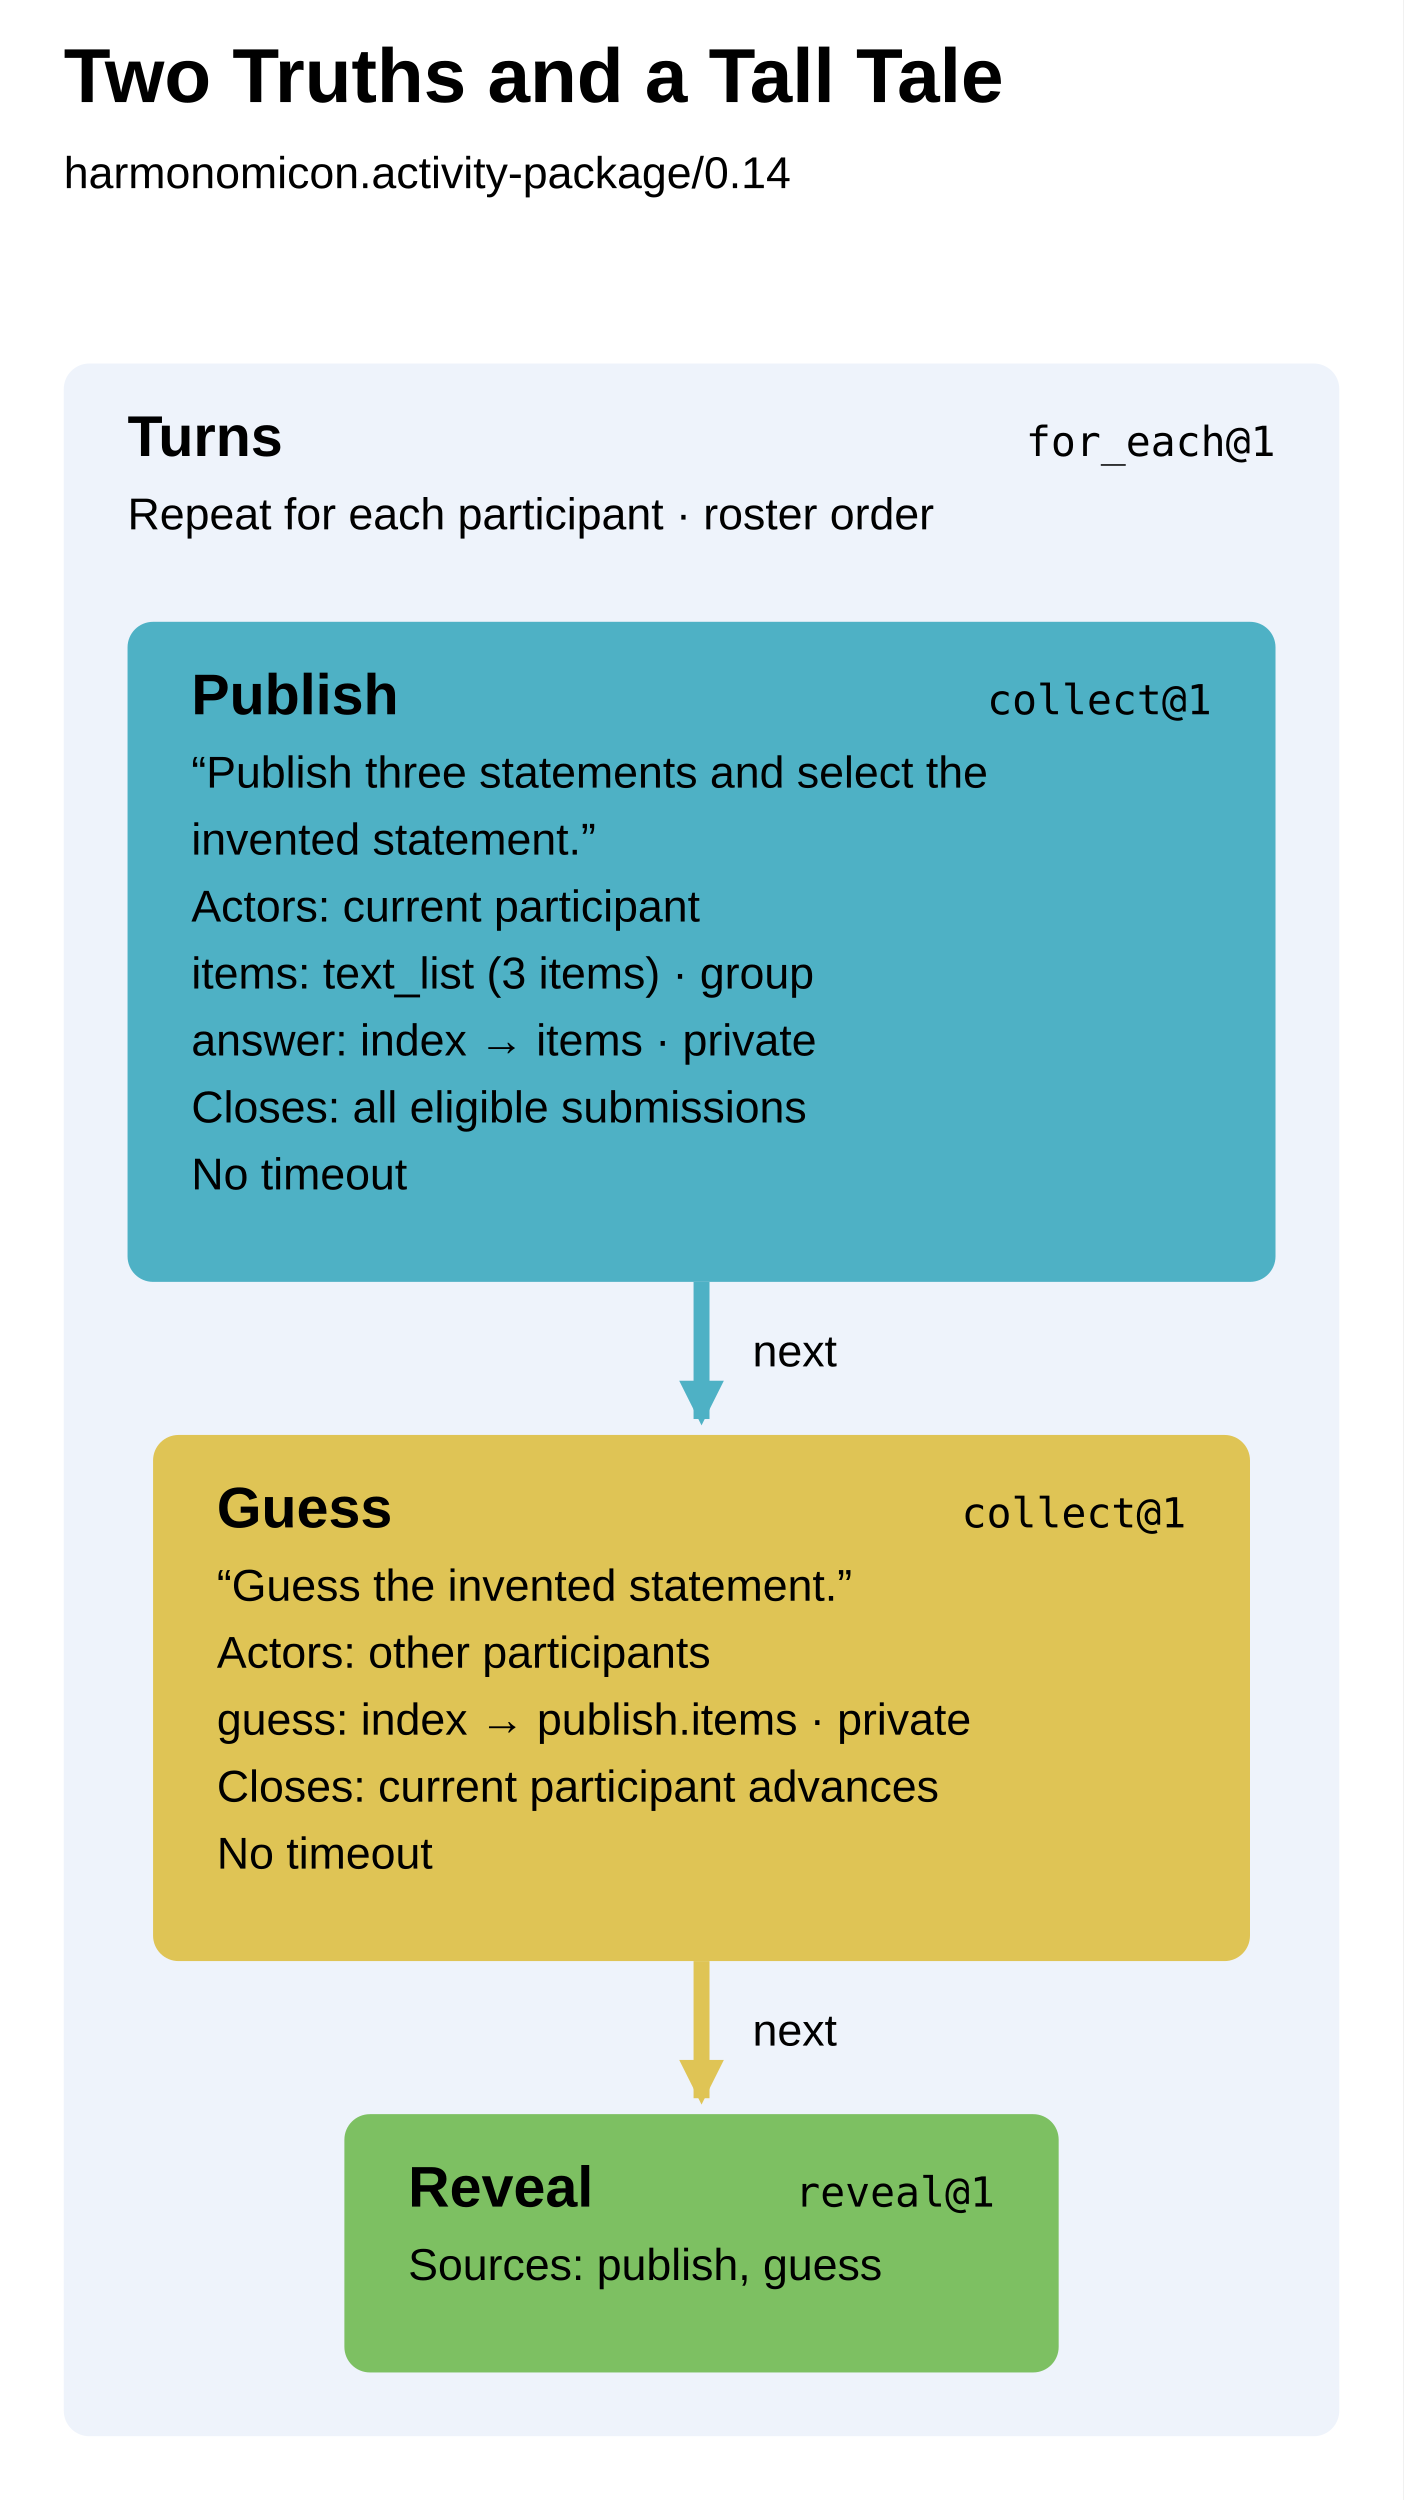
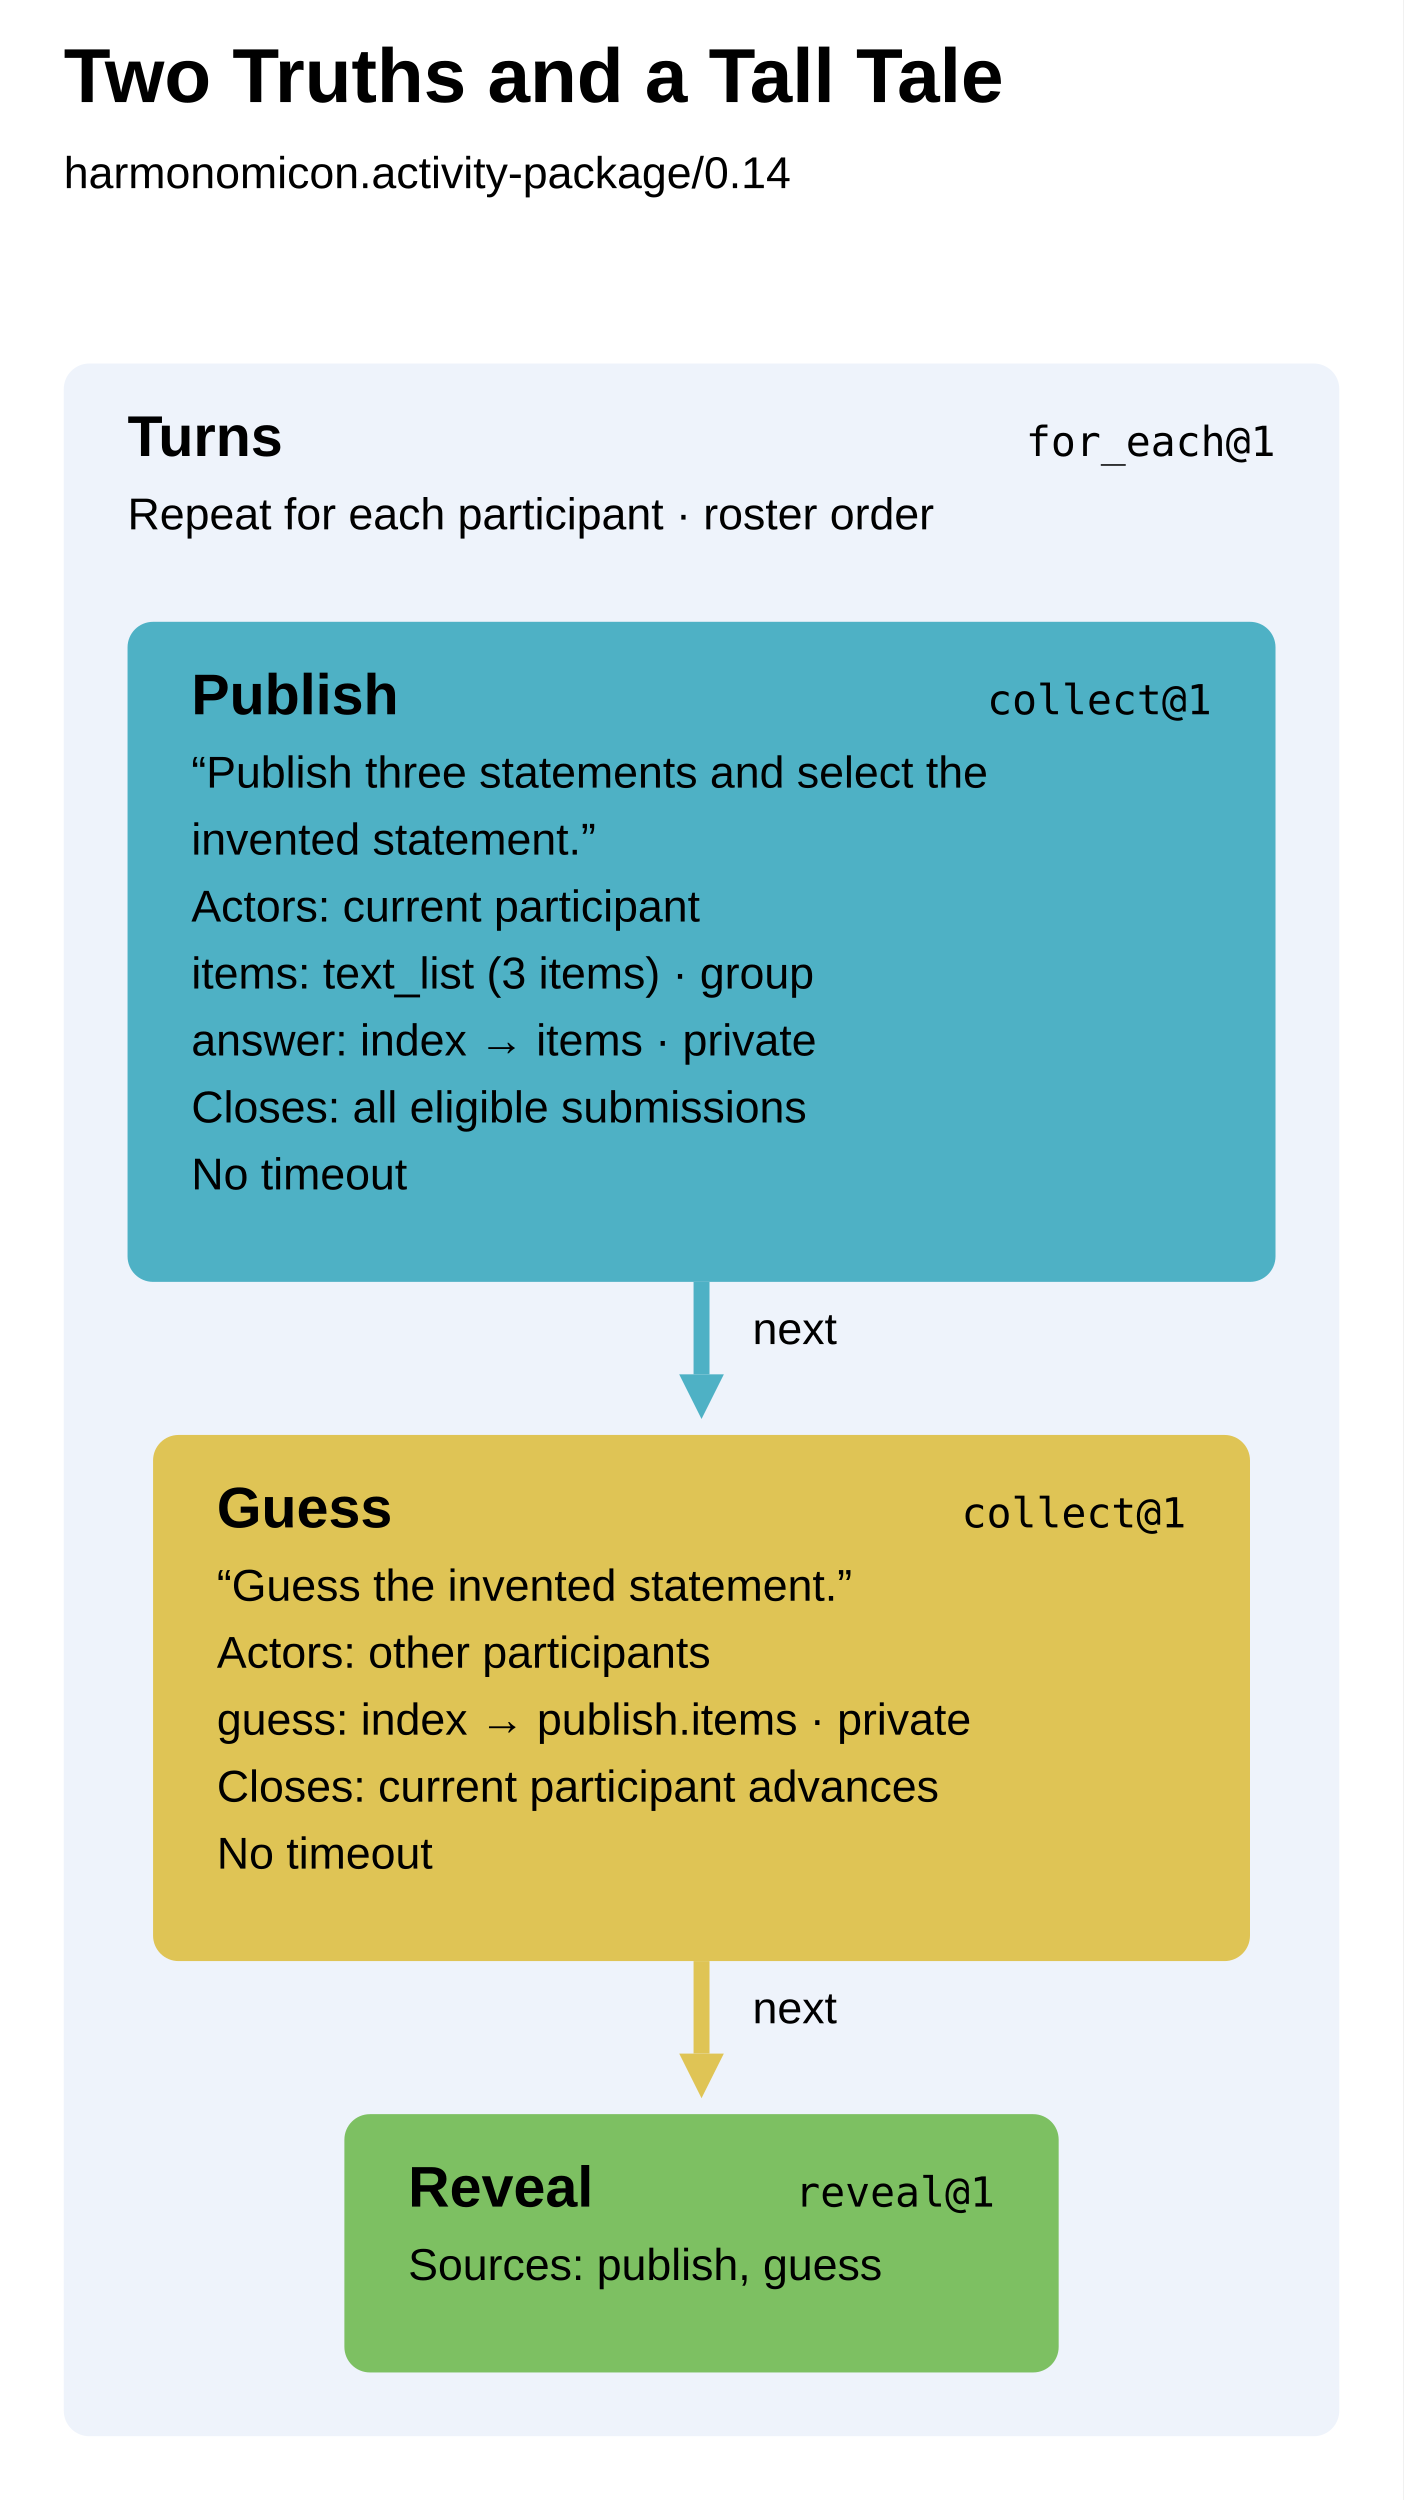
<svg xmlns="http://www.w3.org/2000/svg" width="440" height="784" viewBox="0 0 440 784" aria-label="Two Truths and a Tall Tale runbook" style="font-family:Arial,sans-serif;fill:black">
  <defs>
-     <marker id="arrow-0" markerUnits="userSpaceOnUse" markerWidth="14" markerHeight="14" refX="12" refY="7" orient="auto">
+     <marker id="arrow-0" markerUnits="userSpaceOnUse" markerWidth="14" markerHeight="14" refX="0" refY="7" orient="auto">
      <path d="M0 0L14 7L0 14Z" fill="#4eb1c5" />
    </marker>
-     <marker id="arrow-1" markerUnits="userSpaceOnUse" markerWidth="14" markerHeight="14" refX="12" refY="7" orient="auto">
+     <marker id="arrow-1" markerUnits="userSpaceOnUse" markerWidth="14" markerHeight="14" refX="0" refY="7" orient="auto">
      <path d="M0 0L14 7L0 14Z" fill="#dfc455" />
    </marker>
  </defs>
  <rect width="100%" height="100%" fill="white" />
  <text x="20" y="32" font-size="24" font-weight="700">Two Truths and a Tall Tale</text>
  <text x="20" y="59" font-size="14">harmonomicon.activity-package/0.14</text>
  <g data-step="turns" tabindex="0" role="button" aria-label="turns for_each@1">
    <rect x="20" y="114" width="400" height="650" rx="8" fill="#eef3fb" />
    <text x="40" y="143" font-weight="700" font-size="18">Turns</text>
    <text x="400" y="143" text-anchor="end" font-family="ui-monospace, SFMono-Regular, Menlo, Consolas, monospace" font-size="13">for_each@1</text>
    <text x="40" y="166" font-size="14">Repeat for each participant · roster order</text>
  </g>
  <g data-step="publish" tabindex="0" role="button" aria-label="publish collect@1">
    <rect x="40" y="195" width="360" height="207" rx="8" fill="#4eb1c5" />
    <text x="60" y="224" font-weight="700" font-size="18">Publish</text>
    <text x="380" y="224" text-anchor="end" font-family="ui-monospace, SFMono-Regular, Menlo, Consolas, monospace" font-size="13">collect@1</text>
    <text x="60" y="247" font-size="14">“Publish three statements and select the</text>
    <text x="60" y="268" font-size="14">invented statement.”</text>
    <text x="60" y="289" font-size="14">Actors: current participant</text>
    <text x="60" y="310" font-size="14">items: text_list (3 items) · group</text>
    <text x="60" y="331" font-size="14">answer: index → items · private</text>
    <text x="60" y="352" font-size="14">Closes: all eligible submissions</text>
    <text x="60" y="373" font-size="14">No timeout</text>
  </g>
  <g data-step="guess" tabindex="0" role="button" aria-label="guess collect@1">
    <rect x="48" y="450" width="344" height="165" rx="8" fill="#dfc455" />
    <text x="68" y="479" font-weight="700" font-size="18">Guess</text>
    <text x="372" y="479" text-anchor="end" font-family="ui-monospace, SFMono-Regular, Menlo, Consolas, monospace" font-size="13">collect@1</text>
    <text x="68" y="502" font-size="14">“Guess the invented statement.”</text>
    <text x="68" y="523" font-size="14">Actors: other participants</text>
    <text x="68" y="544" font-size="14">guess: index → publish.items · private</text>
    <text x="68" y="565" font-size="14">Closes: current participant advances</text>
    <text x="68" y="586" font-size="14">No timeout</text>
  </g>
  <g data-step="reveal" tabindex="0" role="button" aria-label="reveal reveal@1">
    <rect x="108" y="663" width="224" height="81" rx="8" fill="#7dc062" />
    <text x="128" y="692" font-weight="700" font-size="18">Reveal</text>
    <text x="312" y="692" text-anchor="end" font-family="ui-monospace, SFMono-Regular, Menlo, Consolas, monospace" font-size="13">reveal@1</text>
    <text x="128" y="715" font-size="14">Sources: publish, guess</text>
  </g>
-   <path d="M 220 402 L 220 445" fill="none" stroke="#4eb1c5" stroke-width="5" marker-end="url(#arrow-0)" />
-   <text x="236" y="428.5" font-size="14">next</text>
-   <path d="M 220 615 L 220 658" fill="none" stroke="#dfc455" stroke-width="5" marker-end="url(#arrow-1)" />
-   <text x="236" y="641.5" font-size="14">next</text>
+   <path d="M 220 402 L 220 431" fill="none" stroke="#4eb1c5" stroke-width="5" marker-end="url(#arrow-0)" />
+   <text x="236" y="421.5" font-size="14">next</text>
+   <path d="M 220 615 L 220 644" fill="none" stroke="#dfc455" stroke-width="5" marker-end="url(#arrow-1)" />
+   <text x="236" y="634.5" font-size="14">next</text>
</svg>
